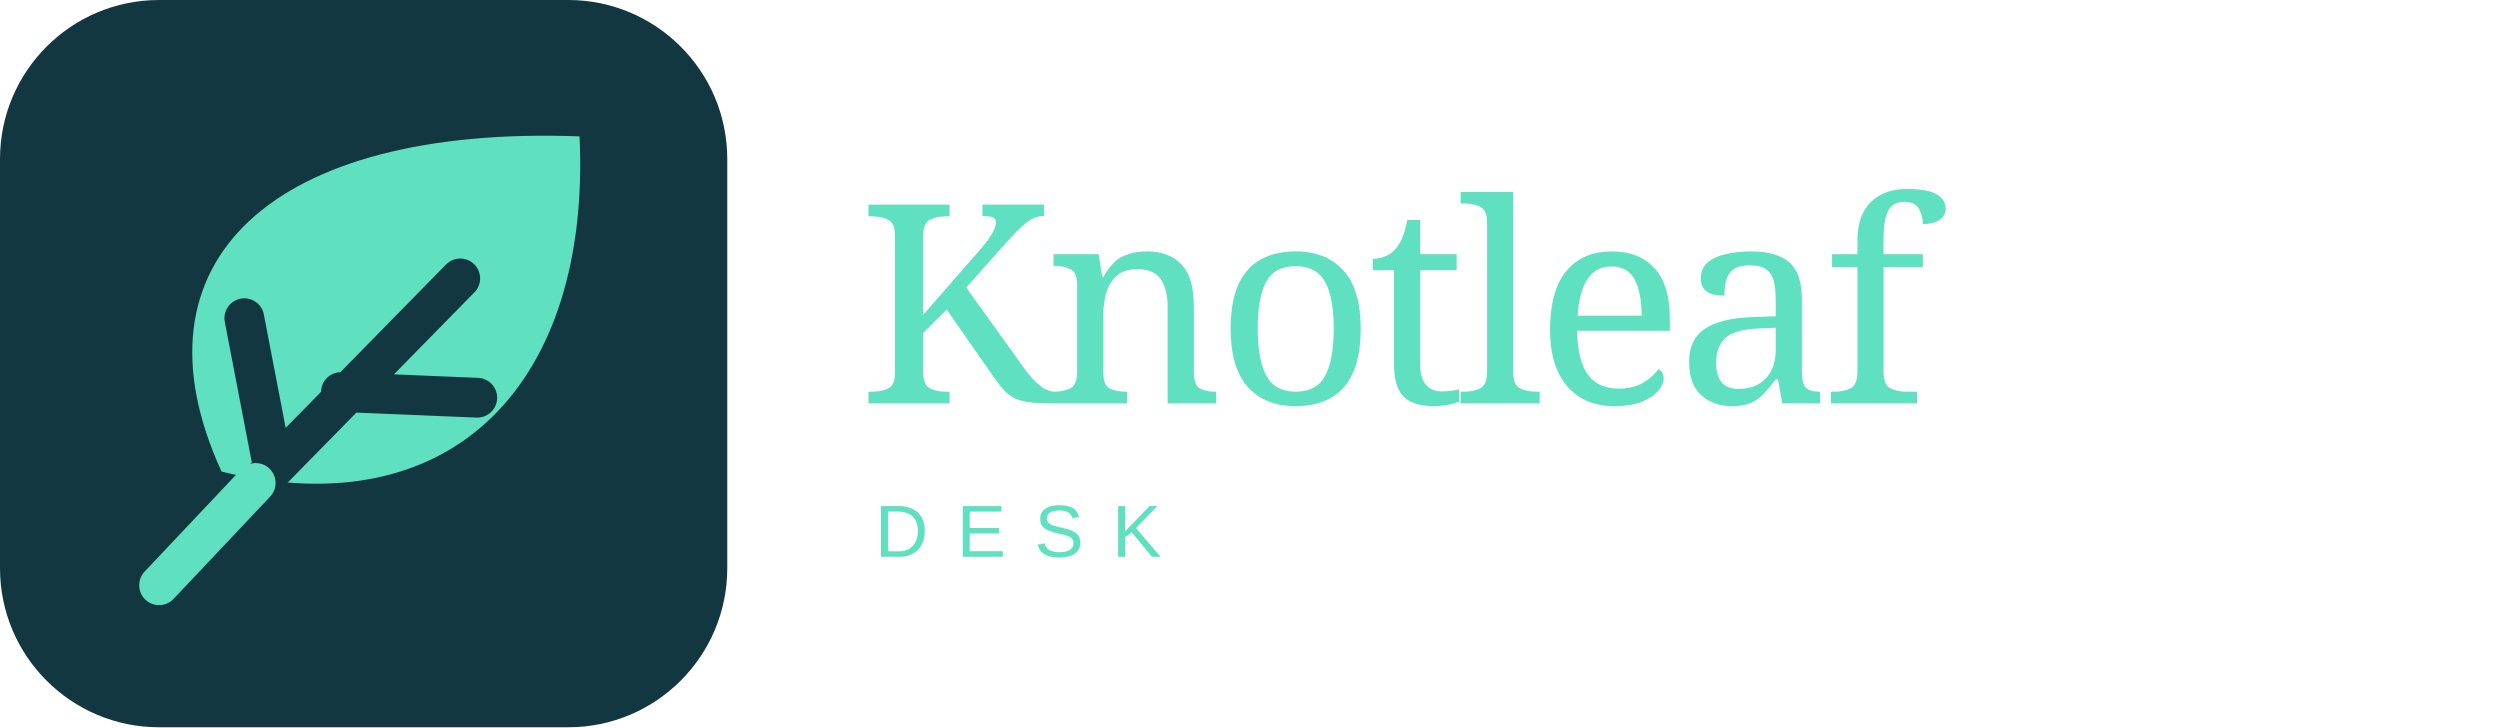
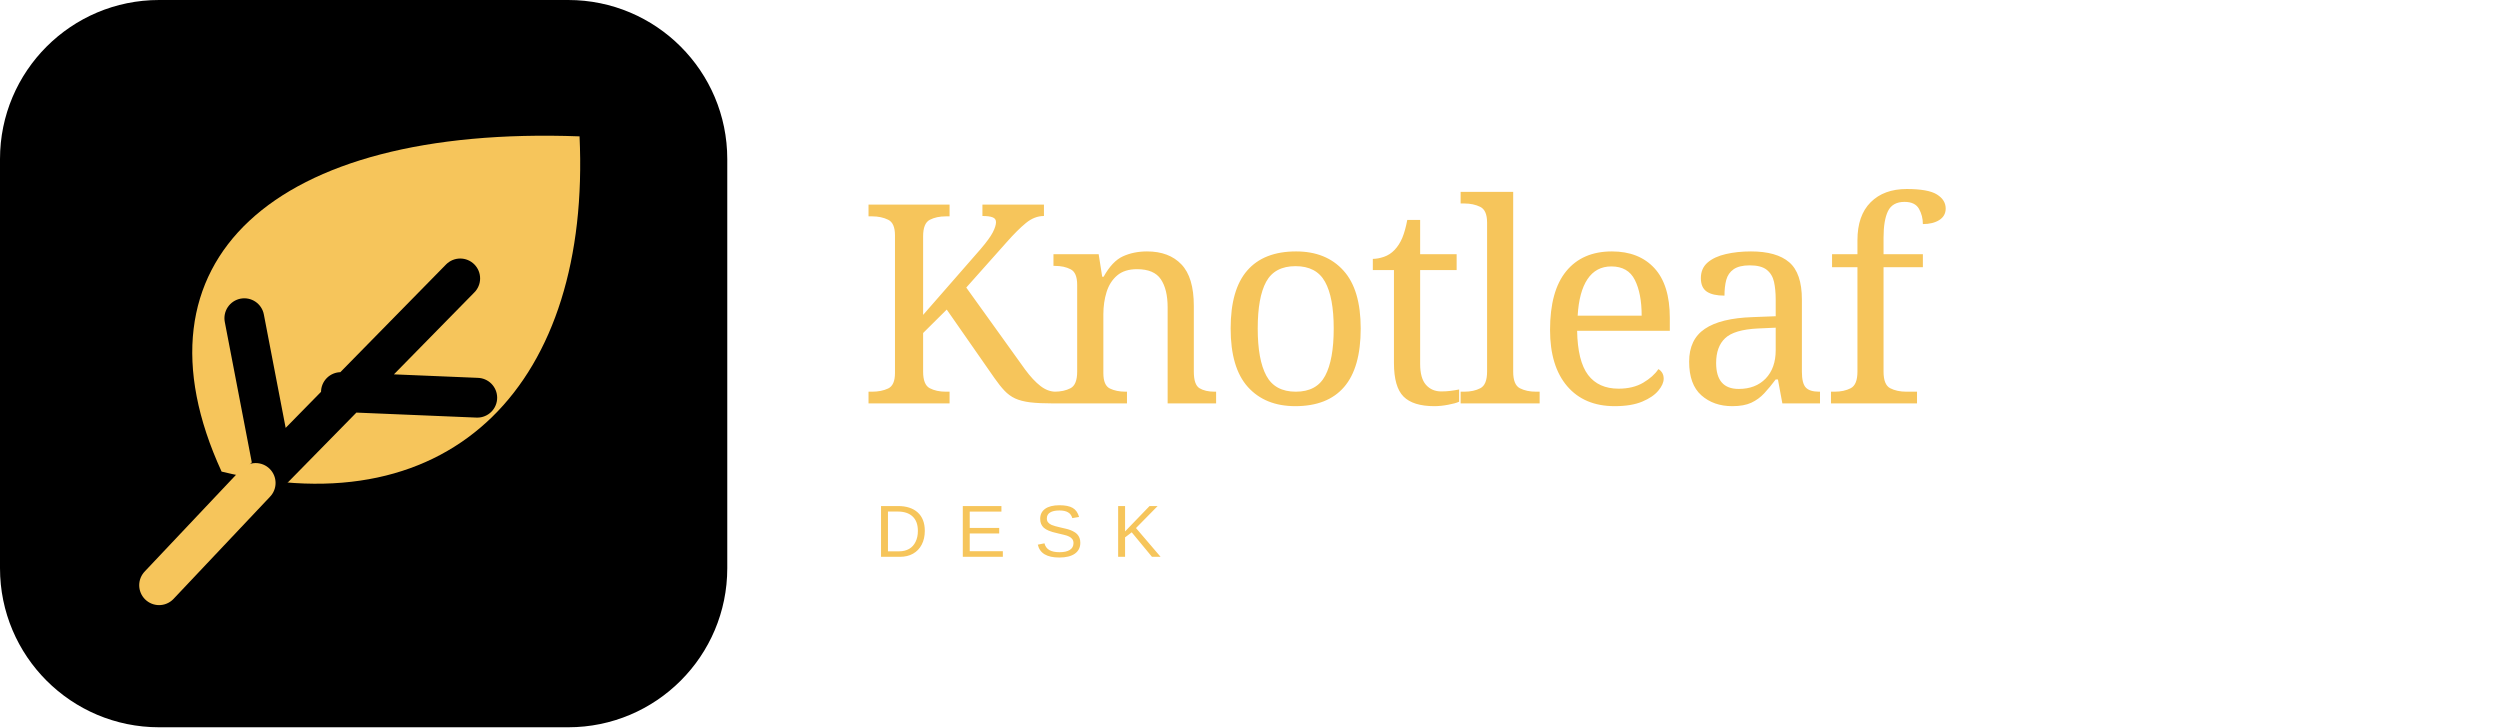
<svg xmlns="http://www.w3.org/2000/svg" viewBox="0 0 440 128" fill="none">
-   <rect width="128" height="128" rx="28" fill="#123741" />
-   <path d="M39 83C22 46 48 22 102 24c2 43-22 69-63 59Z" fill="#5ee0c1" />
-   <path d="m28 103 53-54M48 82l-5-26m17 13 24 1" stroke="#123741" stroke-width="7" stroke-linecap="round" stroke-linejoin="round" />
-   <path d="m28 103 17-18" stroke="#5ee0c1" stroke-width="7" stroke-linecap="round" />
-   <text x="151" y="71" fill="#5ee0c1" font-family="Georgia,serif" font-size="49" letter-spacing="-1.5">Knotleaf</text>
-   <text x="154" y="98" fill="#5ee0c1" font-family="Arial,sans-serif" font-size="13" letter-spacing="5">DESK</text>
+   <rect width="128" height="128" rx="28" fill="#000000" />
+   <path d="M39 83C22 46 48 22 102 24c2 43-22 69-63 59Z" fill="#f6c55b" />
+   <path d="m28 103 53-54M48 82l-5-26m17 13 24 1" stroke="#000000" stroke-width="7" stroke-linecap="round" stroke-linejoin="round" />
+   <path d="m28 103 17-18" stroke="#f6c55b" stroke-width="7" stroke-linecap="round" />
+   <text x="151" y="71" fill="#f6c55b" font-family="Georgia,serif" font-size="49" letter-spacing="-1.5">Knotleaf</text>
+   <text x="154" y="98" fill="#f6c55b" font-family="Arial,sans-serif" font-size="13" letter-spacing="5">DESK</text>
</svg>
